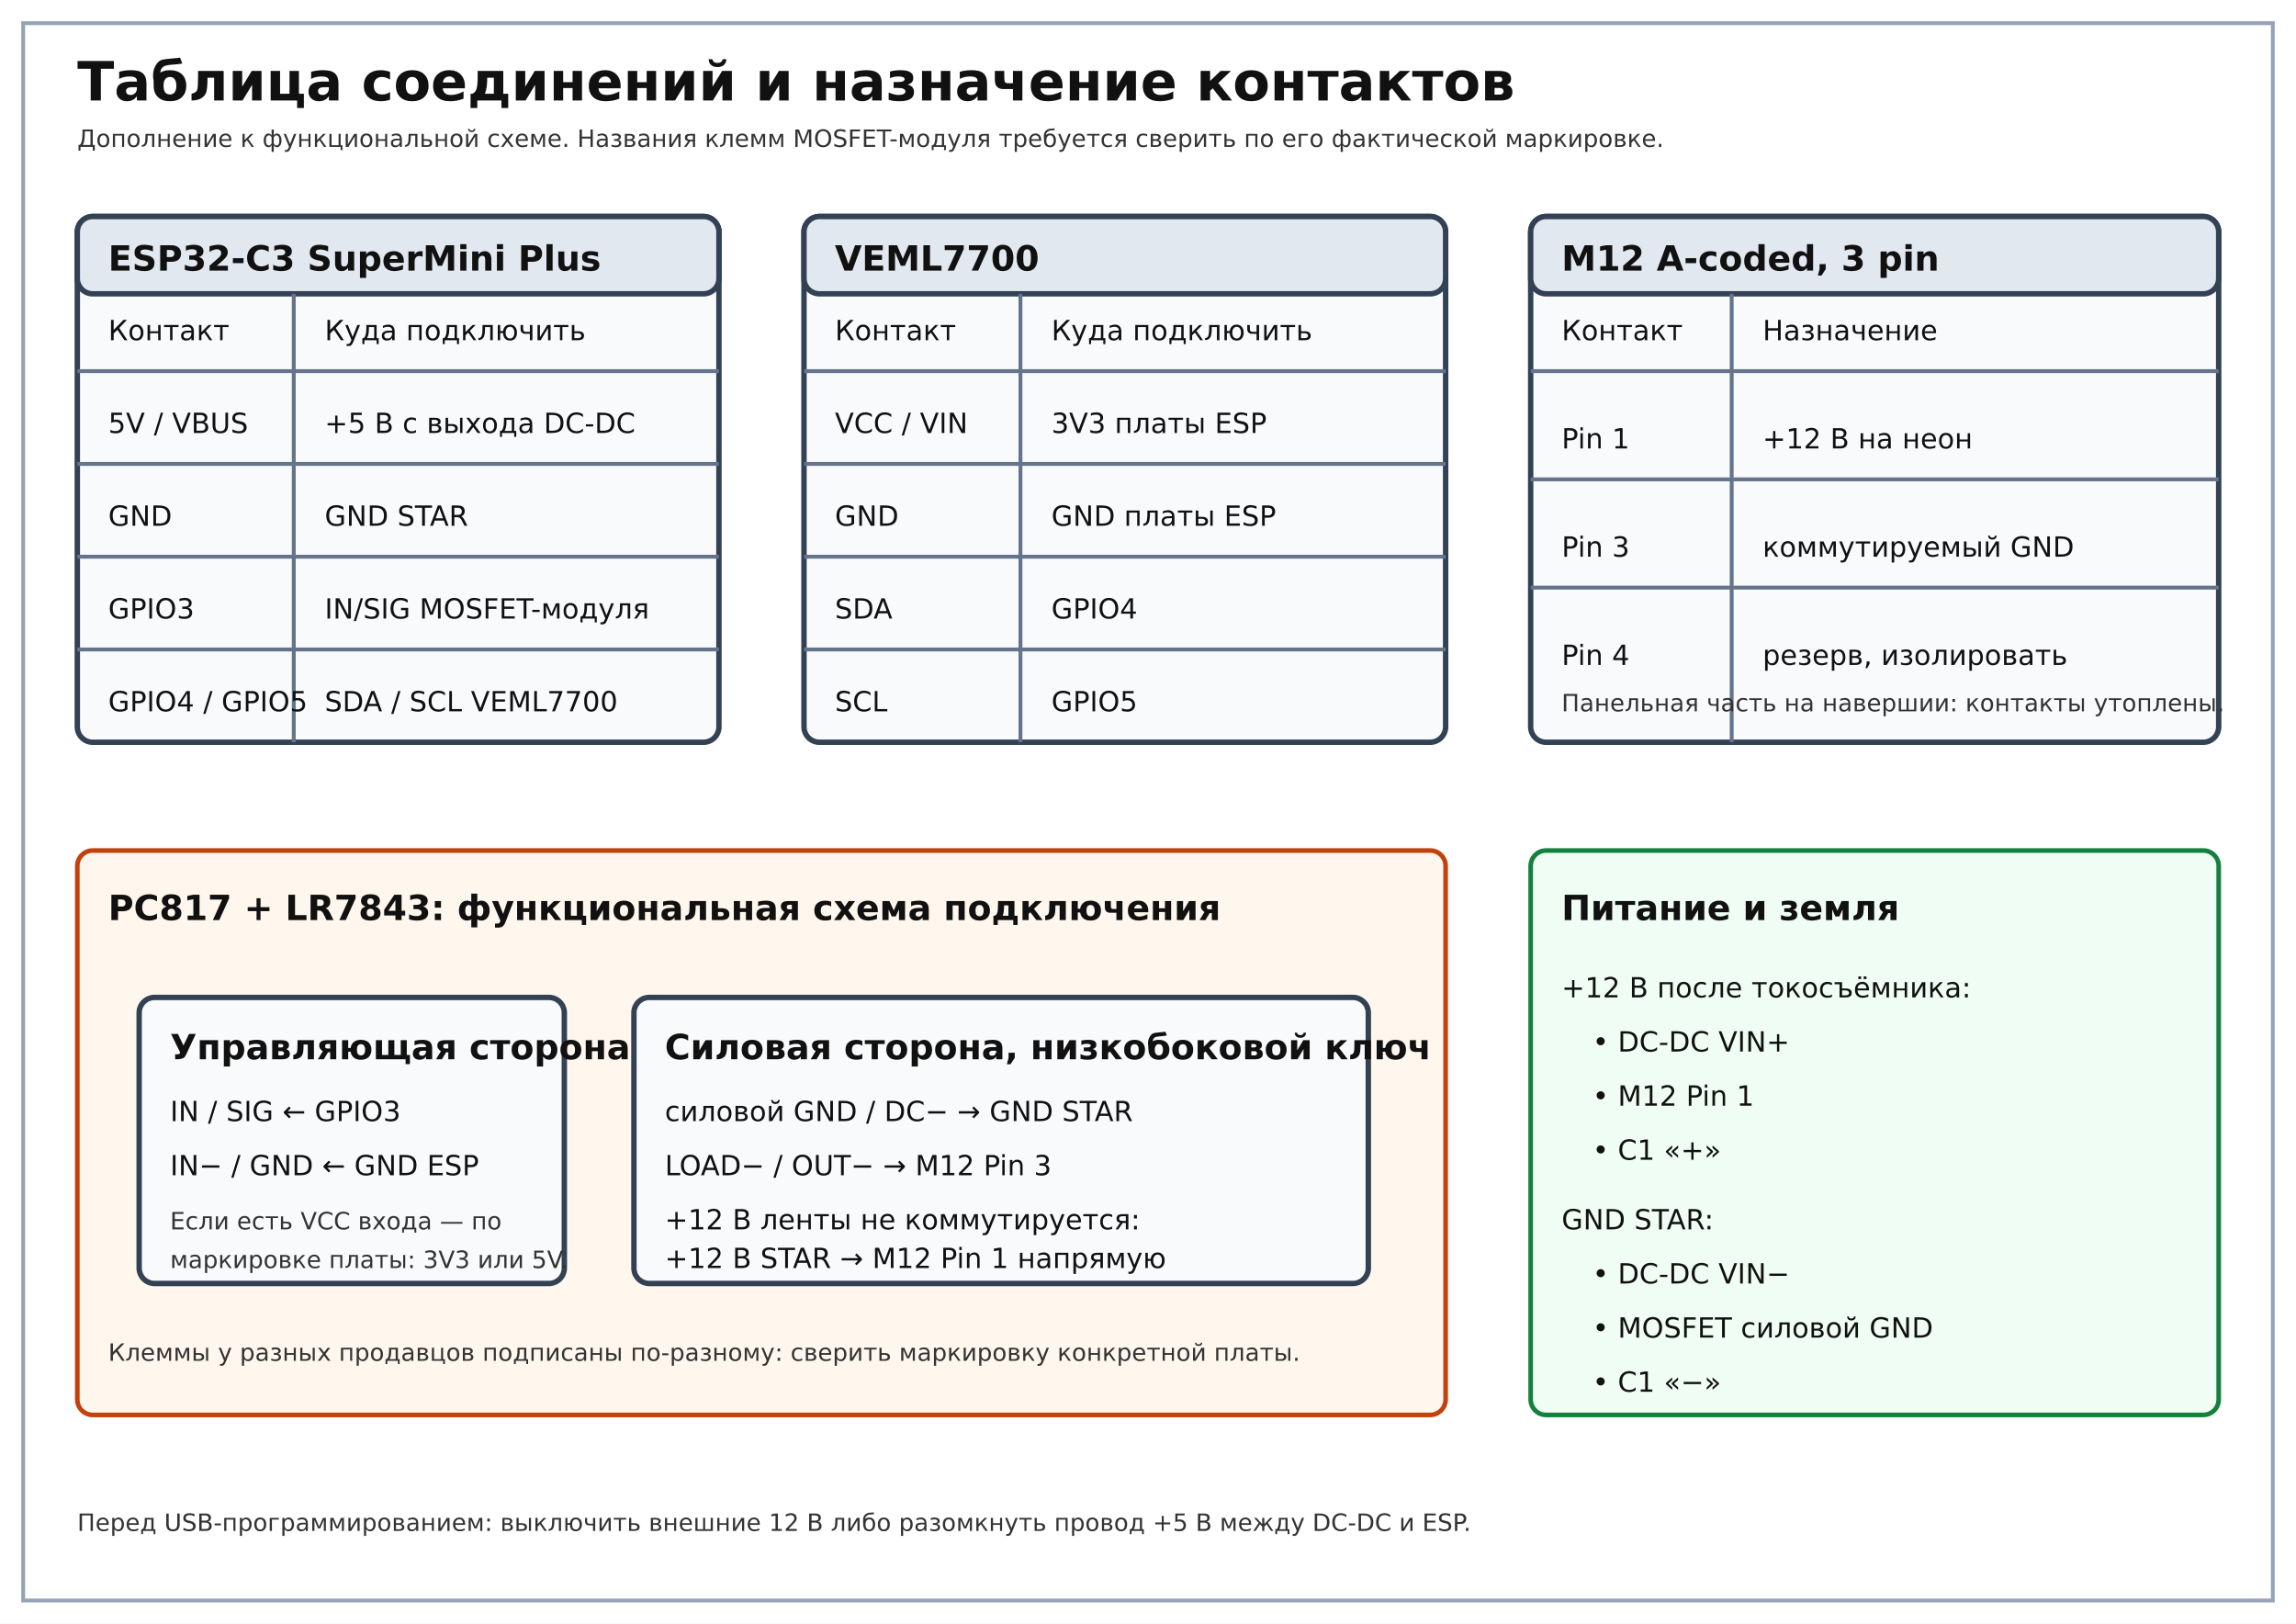
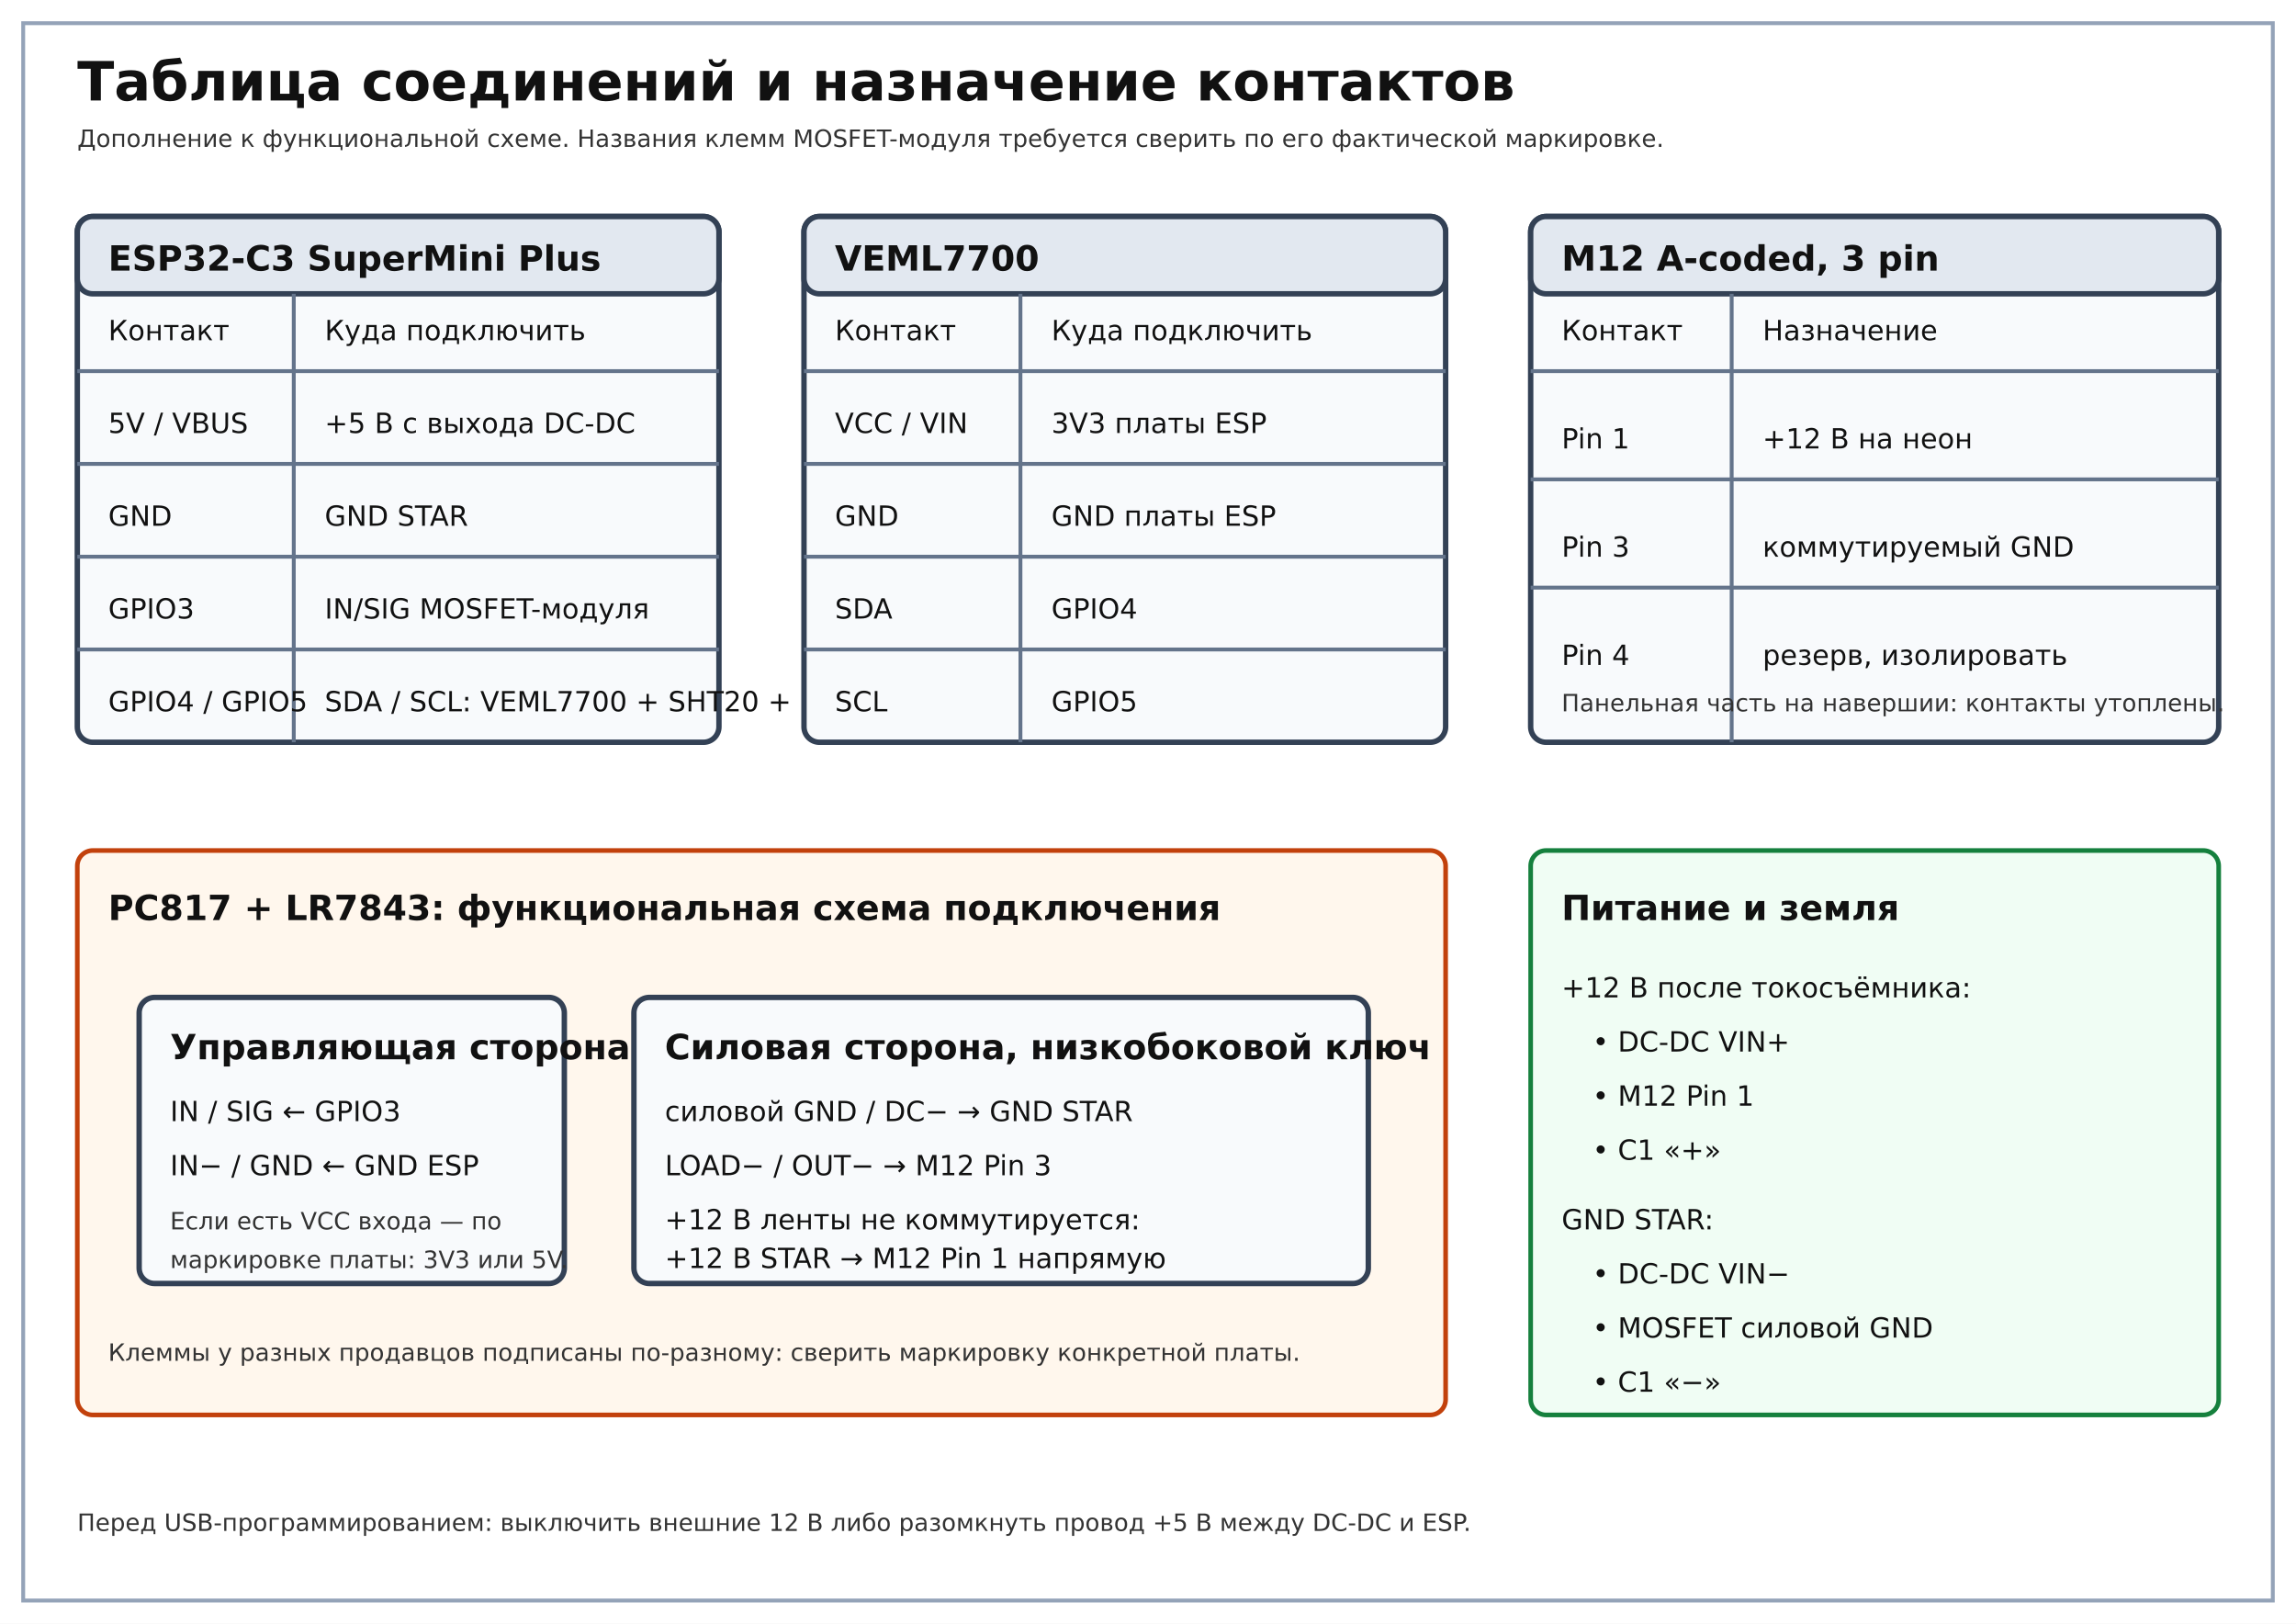
<svg xmlns="http://www.w3.org/2000/svg" width="297mm" height="210mm" viewBox="0 0 297 210">
  <defs>
    <style>
.t1{font:700 7px 'DejaVu Sans',Arial,sans-serif;fill:#111}.t2{font:700 4.5px 'DejaVu Sans',Arial,sans-serif;fill:#111}.t{font:3.6px 'DejaVu Sans',Arial,sans-serif;fill:#111}.s{font:3.1px 'DejaVu Sans',Arial,sans-serif;fill:#333}.box{fill:#f8fafc;stroke:#334155;stroke-width:.7;rx:2}.head{fill:#e2e8f0;stroke:#334155;stroke-width:.7;rx:2}.line{stroke:#64748b;stroke-width:.5}.warn{fill:#fff7ed;stroke:#c2410c;stroke-width:.6;rx:2}.ok{fill:#f0fdf4;stroke:#15803d;stroke-width:.6;rx:2}
</style>
  </defs>
  <rect width="297" height="210" fill="white" />
  <rect x="3" y="3" width="291" height="204" fill="none" stroke="#94a3b8" stroke-width=".5" />
  <text x="10" y="13" class="t1">Таблица соединений и назначение контактов</text>
  <text x="10" y="19" class="s">Дополнение к функциональной схеме. Названия клемм MOSFET-модуля требуется сверить по его фактической маркировке.</text>
  <rect x="10" y="28" width="83" height="68" class="box" />
  <rect x="10" y="28" width="83" height="10" class="head" />
  <text x="14" y="35" class="t2">ESP32-C3 SuperMini Plus</text>
  <line x1="10" y1="48" x2="93" y2="48" class="line" />
  <line x1="10" y1="60" x2="93" y2="60" class="line" />
  <line x1="10" y1="72" x2="93" y2="72" class="line" />
  <line x1="10" y1="84" x2="93" y2="84" class="line" />
  <line x1="38" y1="38" x2="38" y2="96" class="line" />
  <text x="14" y="44" class="t">Контакт</text>
  <text x="42" y="44" class="t">Куда подключить</text>
  <text x="14" y="56" class="t">5V / VBUS</text>
  <text x="42" y="56" class="t">+5 В с выхода DC-DC</text>
  <text x="14" y="68" class="t">GND</text>
  <text x="42" y="68" class="t">GND STAR</text>
  <text x="14" y="80" class="t">GPIO3</text>
  <text x="42" y="80" class="t">IN/SIG MOSFET-модуля</text>
  <text x="14" y="92" class="t">GPIO4 / GPIO5</text>
-   <text x="42" y="92" class="t">SDA / SCL VEML7700</text>
+   <text x="42" y="92" class="t">SDA / SCL: VEML7700 + SHT20 + GY-BME/P280</text>
  <rect x="104" y="28" width="83" height="68" class="box" />
  <rect x="104" y="28" width="83" height="10" class="head" />
  <text x="108" y="35" class="t2">VEML7700</text>
  <line x1="104" y1="48" x2="187" y2="48" class="line" />
  <line x1="104" y1="60" x2="187" y2="60" class="line" />
  <line x1="104" y1="72" x2="187" y2="72" class="line" />
  <line x1="104" y1="84" x2="187" y2="84" class="line" />
  <line x1="132" y1="38" x2="132" y2="96" class="line" />
  <text x="108" y="44" class="t">Контакт</text>
  <text x="136" y="44" class="t">Куда подключить</text>
  <text x="108" y="56" class="t">VCC / VIN</text>
  <text x="136" y="56" class="t">3V3 платы ESP</text>
  <text x="108" y="68" class="t">GND</text>
  <text x="136" y="68" class="t">GND платы ESP</text>
  <text x="108" y="80" class="t">SDA</text>
  <text x="136" y="80" class="t">GPIO4</text>
  <text x="108" y="92" class="t">SCL</text>
  <text x="136" y="92" class="t">GPIO5</text>
  <rect x="198" y="28" width="89" height="68" class="box" />
  <rect x="198" y="28" width="89" height="10" class="head" />
  <text x="202" y="35" class="t2">M12 A-coded, 3 pin</text>
  <line x1="198" y1="48" x2="287" y2="48" class="line" />
  <line x1="198" y1="62" x2="287" y2="62" class="line" />
  <line x1="198" y1="76" x2="287" y2="76" class="line" />
  <line x1="224" y1="38" x2="224" y2="96" class="line" />
  <text x="202" y="44" class="t">Контакт</text>
  <text x="228" y="44" class="t">Назначение</text>
  <text x="202" y="58" class="t">Pin 1</text>
  <text x="228" y="58" class="t">+12 В на неон</text>
  <text x="202" y="72" class="t">Pin 3</text>
  <text x="228" y="72" class="t">коммутируемый GND</text>
  <text x="202" y="86" class="t">Pin 4</text>
  <text x="228" y="86" class="t">резерв, изолировать</text>
  <text x="202" y="92" class="s">Панельная часть на навершии: контакты утоплены.</text>
  <rect x="10" y="110" width="177" height="73" class="warn" />
  <text x="14" y="119" class="t2">PC817 + LR7843: функциональная схема подключения</text>
  <rect x="18" y="129" width="55" height="37" class="box" />
  <text x="22" y="137" class="t2">Управляющая сторона</text>
  <text x="22" y="145" class="t">IN / SIG ← GPIO3</text>
  <text x="22" y="152" class="t">IN− / GND ← GND ESP</text>
  <text x="22" y="159" class="s">Если есть VCC входа — по</text>
  <text x="22" y="164" class="s">маркировке платы: 3V3 или 5V.</text>
  <rect x="82" y="129" width="95" height="37" class="box" />
  <text x="86" y="137" class="t2">Силовая сторона, низкобоковой ключ</text>
  <text x="86" y="145" class="t">силовой GND / DC− → GND STAR</text>
  <text x="86" y="152" class="t">LOAD− / OUT− → M12 Pin 3</text>
  <text x="86" y="159" class="t">+12 В ленты не коммутируется:</text>
  <text x="86" y="164" class="t">+12 В STAR → M12 Pin 1 напрямую</text>
  <text x="14" y="176" class="s">Клеммы у разных продавцов подписаны по-разному: сверить маркировку конкретной платы.</text>
  <rect x="198" y="110" width="89" height="73" class="ok" />
  <text x="202" y="119" class="t2">Питание и земля</text>
  <text x="202" y="129" class="t">+12 В после токосъёмника:</text>
  <text x="206" y="136" class="t">• DC-DC VIN+</text>
  <text x="206" y="143" class="t">• M12 Pin 1</text>
  <text x="206" y="150" class="t">• C1 «+»</text>
  <text x="202" y="159" class="t">GND STAR:</text>
  <text x="206" y="166" class="t">• DC-DC VIN−</text>
  <text x="206" y="173" class="t">• MOSFET силовой GND</text>
  <text x="206" y="180" class="t">• C1 «−»</text>
  <text x="10" y="198" class="s">Перед USB-программированием: выключить внешние 12 В либо разомкнуть провод +5 В между DC-DC и ESP.</text>
</svg>
